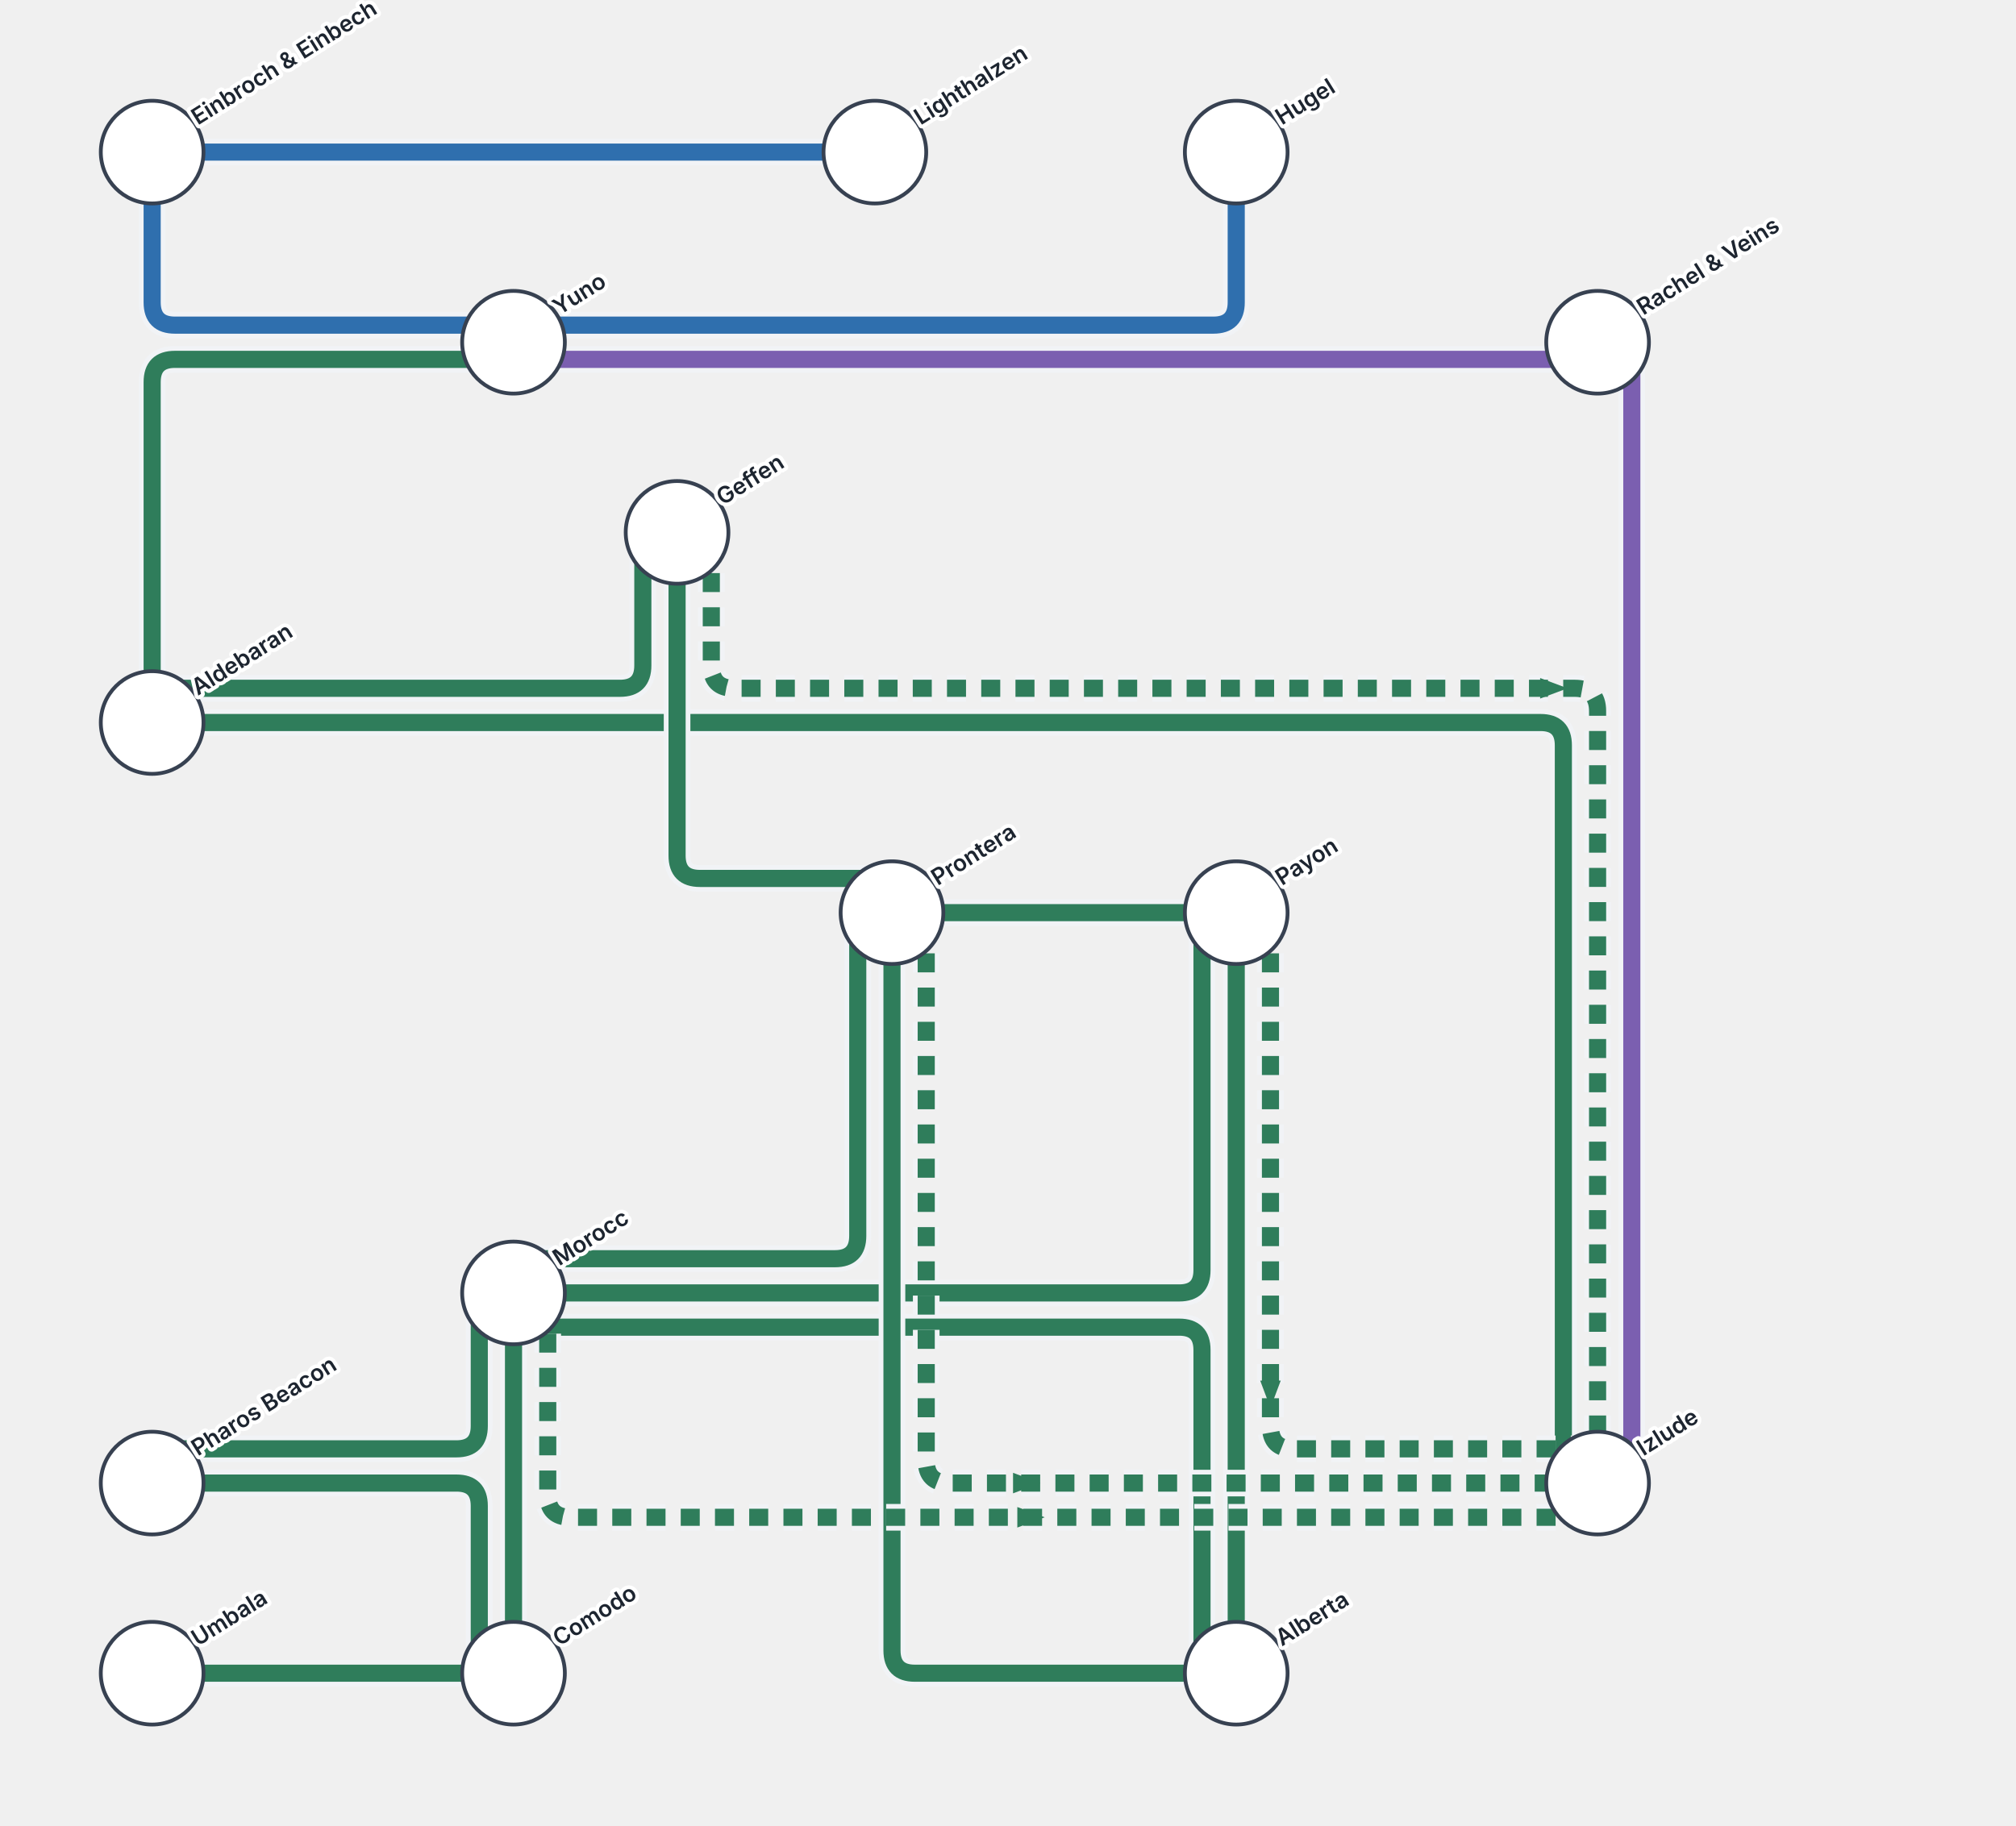
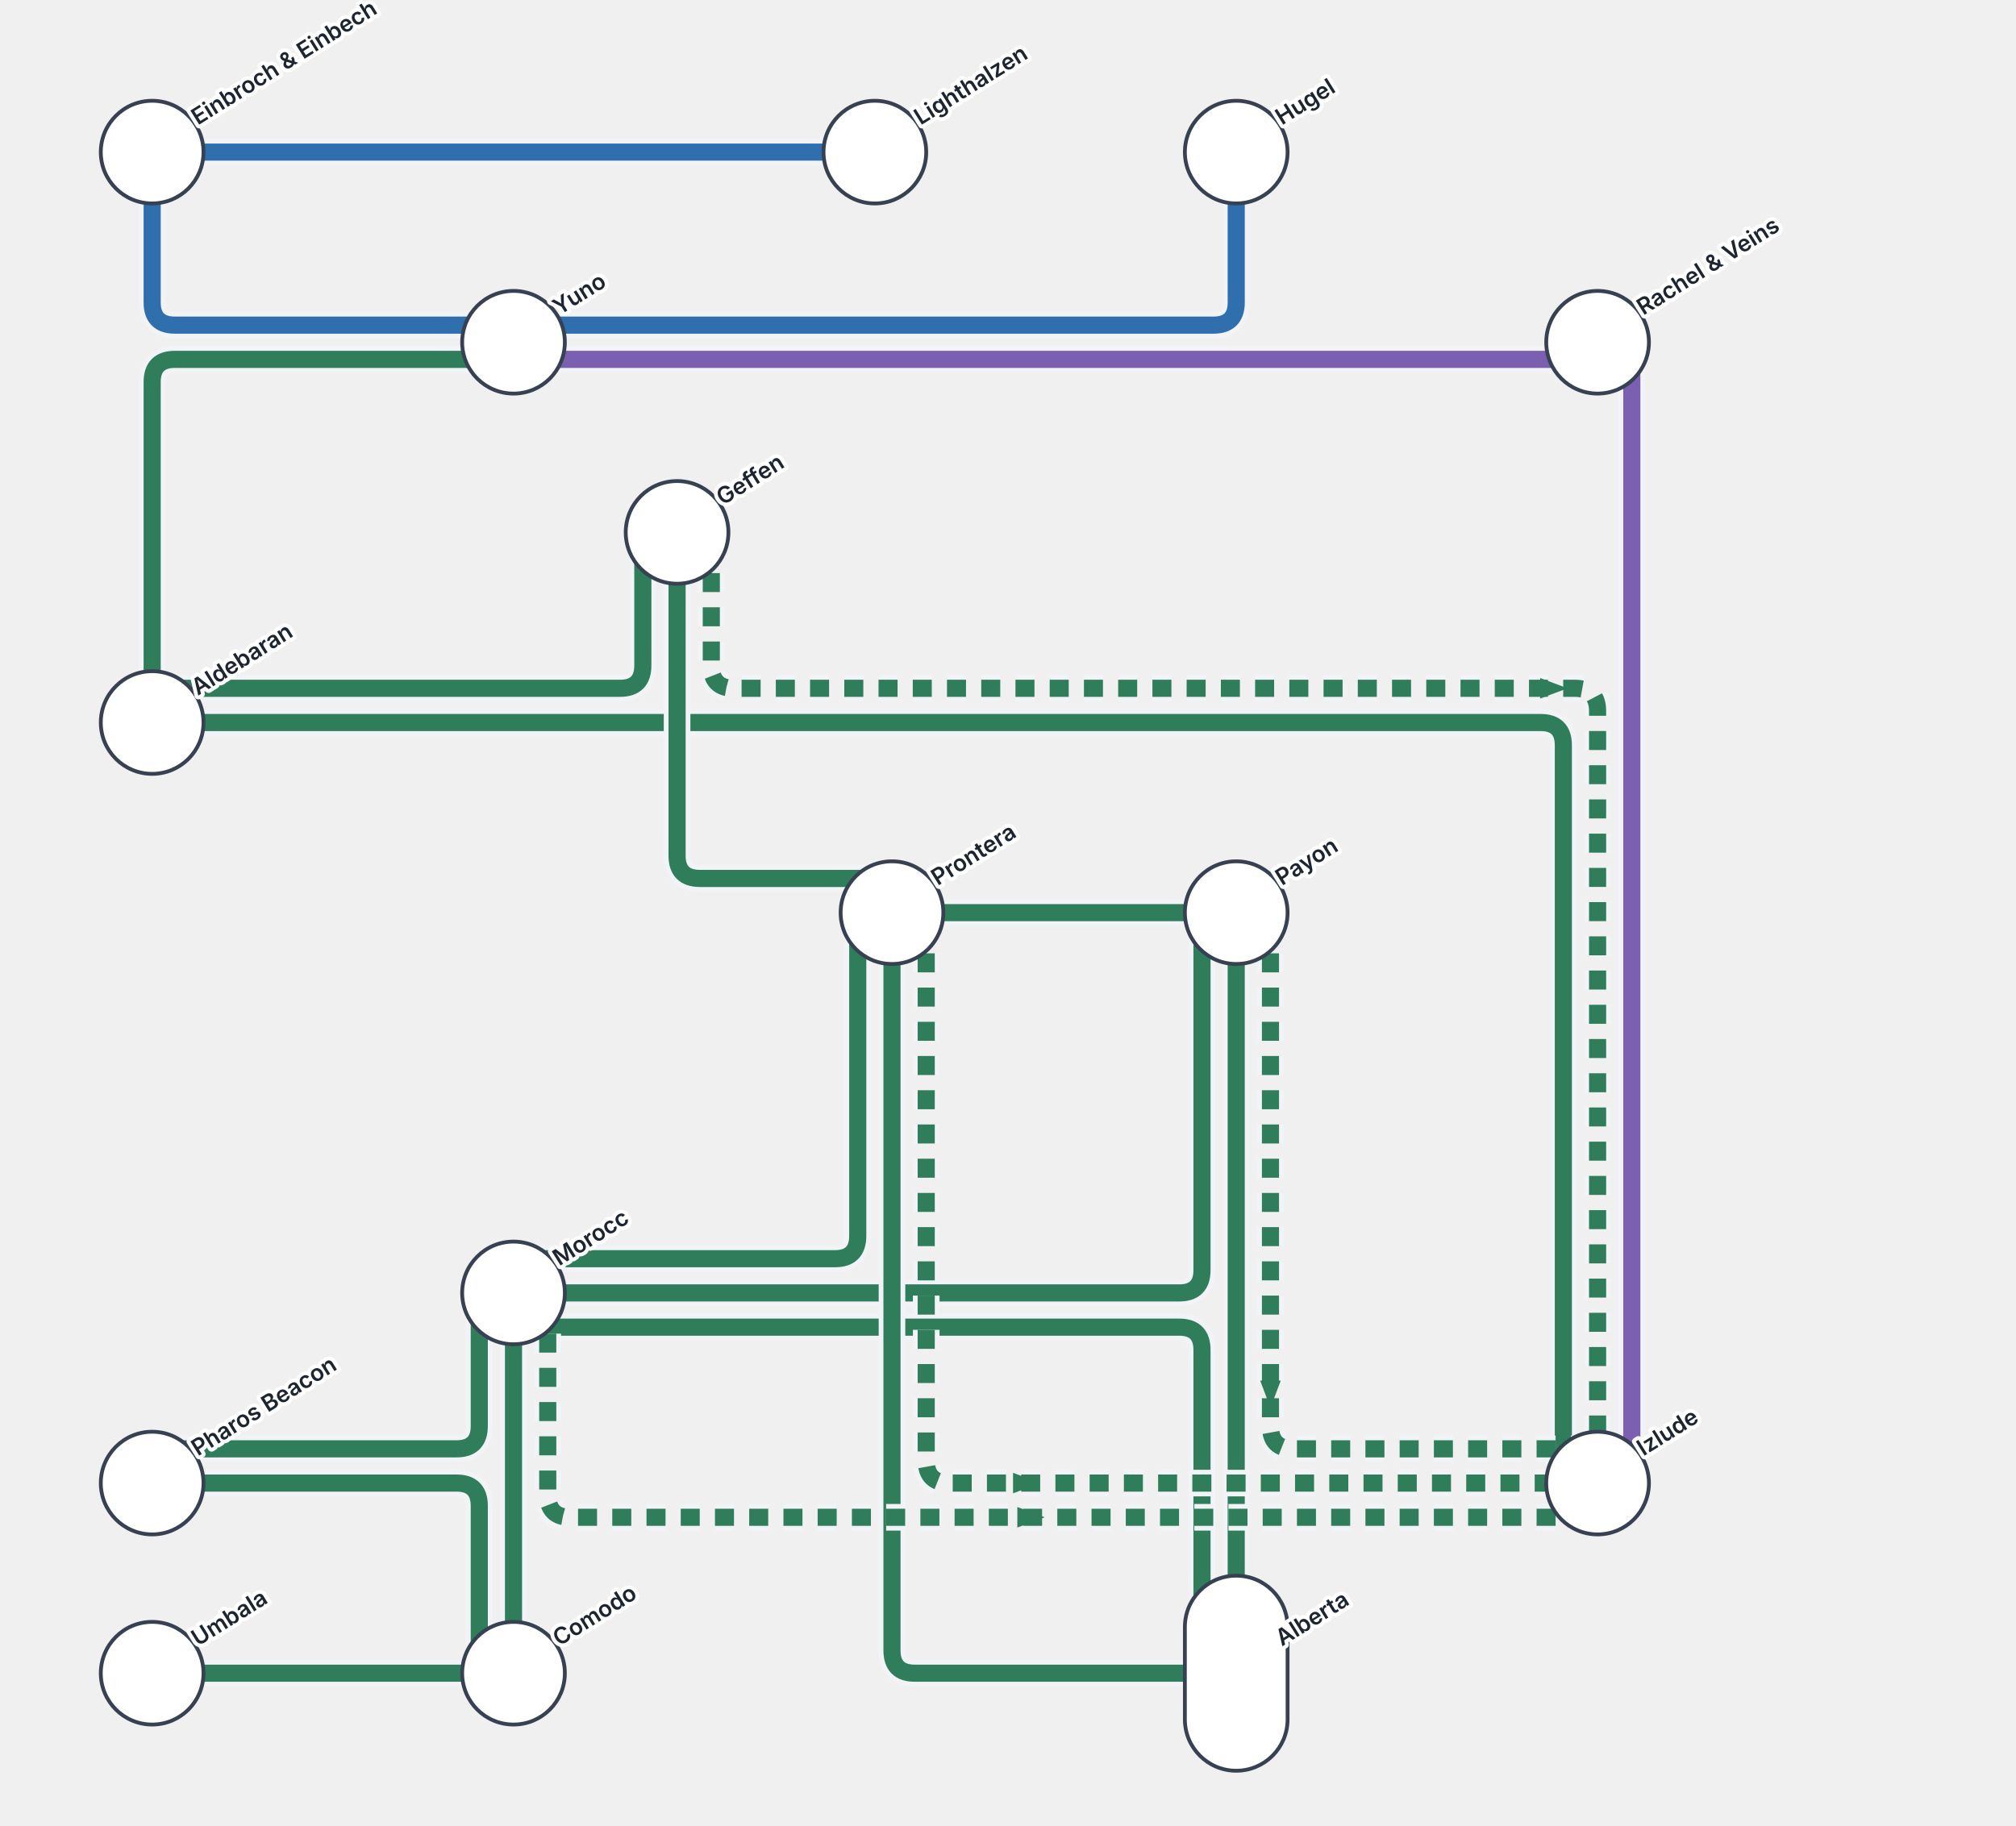
<svg xmlns="http://www.w3.org/2000/svg" viewBox="280 20 1060 960" width="1060" height="960" class="linemap lm-root lm-theme-minimal" data-theme="minimal" font-family="Inter, 'Helvetica Neue', Helvetica, Arial, sans-serif" fill="#1d2530">
  <style>
.lm-root{font-family:Inter, 'Helvetica Neue', Helvetica, Arial, sans-serif;fill:#1d2530}
.lm-bg{fill:#f1f3f6}
.lm-group-box{fill:#e4e8ee;stroke:#d3d9e1;stroke-width:1}
.lm-group-title{fill:#3d4855;font-weight:700}
.lm-shape{fill:#ffffff;stroke:#d5dbe3;stroke-width:1.25;stroke-linejoin:round}
.lm-shape-line{fill:none;stroke:#d5dbe3;stroke-width:1.25}
.lm-sheen{stroke:none;pointer-events:none}
.lm-group-tab{fill:#3d4855;stroke:none}
.lm-group-title-tab{fill:#f1f3f6;font-weight:600}
.lm-person{fill:#4f5b69;stroke:none}
.lm-label{fill:#1d2530;font-weight:500}
.lm-halo{stroke:#f1f3f6}
.lm-halo-in{stroke:#ffffff}
.lm-note-box{fill:#fafbfc;stroke:#e1e6ec;stroke-width:1}
.lm-note-text{fill:#6b7683;font-style:italic}
.lm-note-link{fill:none;stroke:#b4bcc6;stroke-width:1.2;stroke-dasharray:5 4}
.lm-casing{fill:none;stroke:#f1f3f6;stroke-linejoin:round}
.lm-casing-in{stroke:#ffffff}
.lm-strand{fill:none;stroke-linejoin:round}
.lm-edge-label-box{fill:#ffffff;stroke:#d5dbe3;stroke-width:1}
.lm-edge-label{fill:#1d2530;font-weight:600}
.lm-legend-box{fill:#ffffff;stroke:#d5dbe3;stroke-width:1}
.lm-legend-title{fill:#6b7683;font-weight:700;letter-spacing:0.12em}
.lm-legend-text{fill:#1d2530}
</style>
  <defs>
    <linearGradient id="lm-sheen-minimal-60" x1="0" y1="0" x2="0" y2="1">
      <stop offset="0" stop-color="#f1f4f8" stop-opacity="1" />
      <stop offset="0.6" stop-color="#f1f4f8" stop-opacity="0" />
    </linearGradient>
  </defs>
  <g class="edge custom-kafra" data-lines="K">
    <path d="M 360 400 L 360 391 Q 360 382 369 382 L 606 382 Q 618 382 618 370 L 618 309 Q 618 300 627 300 L 636 300" class="lm-casing" stroke-width="14" />
    <path d="M 360 400 L 360 391 Q 360 382 369 382 L 606 382 Q 618 382 618 370 L 618 309 Q 618 300 627 300 L 636 300" class="lm-strand" stroke="#2f7d5b" stroke-width="9" data-line="K" />
    <path d="M 360 400 L 360 221 Q 360 209 372 209 L 545.5 209 Q 550 209 550 204.5 L 550 200" class="lm-casing" stroke-width="14" />
    <path d="M 360 400 L 360 221 Q 360 209 372 209 L 545.5 209 Q 550 209 550 204.5 L 550 200" class="lm-strand" stroke="#2f7d5b" stroke-width="9" data-line="K" />
    <path d="M 360 400 L 1090 400 Q 1102 400 1102 412 L 1102 791 Q 1102 800 1111 800 L 1120 800" class="lm-casing" stroke-width="14" />
    <path d="M 360 400 L 1090 400 Q 1102 400 1102 412 L 1102 791 Q 1102 800 1111 800 L 1120 800" class="lm-strand" stroke="#2f7d5b" stroke-width="9" data-line="K" />
    <path d="M 550 700 L 550 691 Q 550 682 559 682 L 719 682 Q 731 682 731 670 L 731 509 Q 731 500 740 500 L 749 500" class="lm-casing" stroke-width="14" />
    <path d="M 550 700 L 550 691 Q 550 682 559 682 L 719 682 Q 731 682 731 670 L 731 509 Q 731 500 740 500 L 749 500" class="lm-strand" stroke="#2f7d5b" stroke-width="9" data-line="K" />
    <path d="M 550 700 L 550 900" class="lm-casing" stroke-width="14" />
    <path d="M 550 700 L 550 900" class="lm-strand" stroke="#2f7d5b" stroke-width="9" data-line="K" />
    <path d="M 360 800 L 360 791 Q 360 782 369 782 L 520 782 Q 532 782 532 770 L 532 709 Q 532 700 541 700 L 550 700" class="lm-casing" stroke-width="14" />
    <path d="M 360 800 L 360 791 Q 360 782 369 782 L 520 782 Q 532 782 532 770 L 532 709 Q 532 700 541 700 L 550 700" class="lm-strand" stroke="#2f7d5b" stroke-width="9" data-line="K" />
    <path d="M 360 800 L 360 800 Q 360 800 360.5 800 L 520 800 Q 532 800 532 812 L 532 891 Q 532 900 541 900 L 550 900" class="lm-casing" stroke-width="14" />
    <path d="M 360 800 L 360 800 Q 360 800 360.5 800 L 520 800 Q 532 800 532 812 L 532 891 Q 532 900 541 900 L 550 900" class="lm-strand" stroke="#2f7d5b" stroke-width="9" data-line="K" />
    <path d="M 550 900 L 360 900" class="lm-casing" stroke-width="14" />
    <path d="M 550 900 L 360 900" class="lm-strand" stroke="#2f7d5b" stroke-width="9" data-line="K" />
    <path d="M 550 700 L 550 700 Q 550 700 550.5 700 L 900 700 Q 912 700 912 688 L 912 509 Q 912 500 921 500 L 930 500" class="lm-casing" stroke-width="14" />
    <path d="M 550 700 L 550 700 Q 550 700 550.5 700 L 900 700 Q 912 700 912 688 L 912 509 Q 912 500 921 500 L 930 500" class="lm-strand" stroke="#2f7d5b" stroke-width="9" data-line="K" />
    <path d="M 550 700 L 550 709 Q 550 718 559 718 L 900 718 Q 912 718 912 730 L 912 891 Q 912 900 921 900 L 930 900" class="lm-casing" stroke-width="14" />
    <path d="M 550 700 L 550 709 Q 550 718 559 718 L 900 718 Q 912 718 912 730 L 912 891 Q 912 900 921 900 L 930 900" class="lm-strand" stroke="#2f7d5b" stroke-width="9" data-line="K" />
    <path d="M 636 300 L 636 300 Q 636 300 636 300.5 L 636 470 Q 636 482 648 482 L 740 482 Q 749 482 749 491 L 749 500" class="lm-casing" stroke-width="14" />
    <path d="M 636 300 L 636 300 Q 636 300 636 300.5 L 636 470 Q 636 482 648 482 L 740 482 Q 749 482 749 491 L 749 500" class="lm-strand" stroke="#2f7d5b" stroke-width="9" data-line="K" />
    <path d="M 930 500 L 930 900" class="lm-casing" stroke-width="14" />
    <path d="M 930 500 L 930 900" class="lm-strand" stroke="#2f7d5b" stroke-width="9" data-line="K" />
    <path d="M 749 500 L 749 500 Q 749 500 749 500.5 L 749 888 Q 749 900 761 900 L 929.5 900 Q 930 900 930 900 L 930 900" class="lm-casing" stroke-width="14" />
    <path d="M 749 500 L 749 500 Q 749 500 749 500.5 L 749 888 Q 749 900 761 900 L 929.5 900 Q 930 900 930 900 L 930 900" class="lm-strand" stroke="#2f7d5b" stroke-width="9" data-line="K" />
    <path d="M 749 500 L 930 500" class="lm-casing" stroke-width="14" />
    <path d="M 749 500 L 930 500" class="lm-strand" stroke="#2f7d5b" stroke-width="9" data-line="K" />
  </g>
  <g class="edge custom-kafra" data-lines="KO">
    <path d="M 550 700 L 559 700 Q 568 700 568 709 L 568 806 Q 568 818 580 818 L 1111 818 Q 1120 818 1120 809 L 1120 800" class="lm-casing" stroke-width="14" />
    <path d="M 550 700 L 559 700 Q 568 700 568 709 L 568 806 Q 568 818 580 818 L 1111 818 Q 1120 818 1120 809 L 1120 800" class="lm-strand" stroke="#2f7d5b" stroke-width="9" data-line="KO" />
    <polygon points="829.3,818 814.9,823.4 814.9,812.6" fill="#2f7d5b" />
    <path d="M 930 500 L 939 500 Q 948 500 948 509 L 948 770 Q 948 782 960 782 L 1111 782 Q 1120 782 1120 791 L 1120 800" class="lm-casing" stroke-width="14" />
    <path d="M 930 500 L 939 500 Q 948 500 948 509 L 948 770 Q 948 782 960 782 L 1111 782 Q 1120 782 1120 791 L 1120 800" class="lm-strand" stroke="#2f7d5b" stroke-width="9" data-line="KO" />
    <polygon points="948,760.5 942.6,746.1 953.4,746.1" fill="#2f7d5b" />
    <path d="M 636 300 L 645 300 Q 654 300 654 309 L 654 370 Q 654 382 666 382 L 1108 382 Q 1120 382 1120 394 L 1120 799.5 Q 1120 800 1120 800 L 1120 800" class="lm-casing" stroke-width="14" />
    <path d="M 636 300 L 645 300 Q 654 300 654 309 L 654 370 Q 654 382 666 382 L 1108 382 Q 1120 382 1120 394 L 1120 799.5 Q 1120 800 1120 800 L 1120 800" class="lm-strand" stroke="#2f7d5b" stroke-width="9" data-line="KO" />
    <polygon points="1104.2,382 1089.8,387.4 1089.8,376.6" fill="#2f7d5b" />
    <path d="M 749 500 L 758 500 Q 767 500 767 509 L 767 788 Q 767 800 779 800 L 1119.5 800 Q 1120 800 1120 800 L 1120 800" class="lm-casing" stroke-width="14" />
    <path d="M 749 500 L 758 500 Q 767 500 767 509 L 767 788 Q 767 800 779 800 L 1119.5 800 Q 1120 800 1120 800 L 1120 800" class="lm-strand" stroke="#2f7d5b" stroke-width="9" data-line="KO" />
    <polygon points="827.05,800 812.65,805.4 812.65,794.6" fill="#2f7d5b" />
  </g>
  <g class="edge custom-airship" data-lines="AD">
    <path d="M 360 100 L 740 100" class="lm-casing" stroke-width="14" />
    <path d="M 360 100 L 740 100" class="lm-strand" stroke="#2f6fae" stroke-width="9" data-line="AD" />
    <path d="M 360 100 L 360 179 Q 360 191 372 191 L 545.5 191 Q 550 191 550 195.5 L 550 200" class="lm-casing" stroke-width="14" />
    <path d="M 360 100 L 360 179 Q 360 191 372 191 L 545.5 191 Q 550 191 550 195.5 L 550 200" class="lm-strand" stroke="#2f6fae" stroke-width="9" data-line="AD" />
    <path d="M 550 200 L 550 195.5 Q 550 191 554.5 191 L 918 191 Q 930 191 930 179 L 930 100.5 Q 930 100 930 100 L 930 100" class="lm-casing" stroke-width="14" />
    <path d="M 550 200 L 550 195.5 Q 550 191 554.5 191 L 918 191 Q 930 191 930 179 L 930 100.5 Q 930 100 930 100 L 930 100" class="lm-strand" stroke="#2f6fae" stroke-width="9" data-line="AD" />
  </g>
  <g class="edge custom-airship" data-lines="AI">
    <path d="M 550 200 L 550 204.5 Q 550 209 554.5 209 L 1115.5 209 Q 1120 209 1120 204.5 L 1120 200" class="lm-casing" stroke-width="14" />
    <path d="M 550 200 L 550 204.5 Q 550 209 554.5 209 L 1115.5 209 Q 1120 209 1120 204.5 L 1120 200" class="lm-strand" stroke="#7b5fb0" stroke-width="9" data-line="AI" />
    <path d="M 1120 200 L 1129 200 Q 1138 200 1138 209 L 1138 791 Q 1138 800 1129 800 L 1120 800" class="lm-casing" stroke-width="14" />
    <path d="M 1120 200 L 1129 200 Q 1138 200 1138 209 L 1138 791 Q 1138 800 1129 800 L 1120 800" class="lm-strand" stroke="#7b5fb0" stroke-width="9" data-line="AI" />
  </g>
  <g class="node" id="prontera" data-label="" data-shape="box">
    <rect x="722" y="473" width="54" height="54" rx="27" class="lm-shape" />
    <rect x="722" y="473" width="54" height="54" rx="16" class="lm-sheen" fill="url(#lm-sheen-minimal-60)" />
    <text font-size="15" text-anchor="middle" dominant-baseline="central" class="lm-label">
      <tspan x="749" y="500" />
    </text>
  </g>
  <g class="node" id="izlude" data-label="" data-shape="box">
    <rect x="1093" y="773" width="54" height="54" rx="27" class="lm-shape" />
    <rect x="1093" y="773" width="54" height="54" rx="16" class="lm-sheen" fill="url(#lm-sheen-minimal-60)" />
    <text font-size="15" text-anchor="middle" dominant-baseline="central" class="lm-label">
      <tspan x="1120" y="800" />
    </text>
  </g>
  <g class="node" id="alberta" data-label="" data-shape="box">
-     <rect x="903" y="873" width="54" height="54" rx="27" class="lm-shape" />
+     <rect x="903" y="848.7" width="54" height="102.6" rx="27" class="lm-shape" />
    <rect x="903" y="873" width="54" height="54" rx="16" class="lm-sheen" fill="url(#lm-sheen-minimal-60)" />
    <text font-size="15" text-anchor="middle" dominant-baseline="central" class="lm-label">
      <tspan x="930" y="900" />
    </text>
  </g>
  <g class="node" id="geffen" data-label="" data-shape="box">
    <rect x="609" y="273" width="54" height="54" rx="27" class="lm-shape" />
    <rect x="609" y="273" width="54" height="54" rx="16" class="lm-sheen" fill="url(#lm-sheen-minimal-60)" />
    <text font-size="15" text-anchor="middle" dominant-baseline="central" class="lm-label">
      <tspan x="636" y="300" />
    </text>
  </g>
  <g class="node" id="payon" data-label="" data-shape="box">
    <rect x="903" y="473" width="54" height="54" rx="27" class="lm-shape" />
    <rect x="903" y="473" width="54" height="54" rx="16" class="lm-sheen" fill="url(#lm-sheen-minimal-60)" />
    <text font-size="15" text-anchor="middle" dominant-baseline="central" class="lm-label">
      <tspan x="930" y="500" />
    </text>
  </g>
  <g class="node" id="morocc" data-label="" data-shape="box">
    <rect x="523" y="673" width="54" height="54" rx="27" class="lm-shape" />
    <rect x="523" y="673" width="54" height="54" rx="16" class="lm-sheen" fill="url(#lm-sheen-minimal-60)" />
    <text font-size="15" text-anchor="middle" dominant-baseline="central" class="lm-label">
      <tspan x="550" y="700" />
    </text>
  </g>
  <g class="node" id="comodo" data-label="" data-shape="box">
    <rect x="523" y="873" width="54" height="54" rx="27" class="lm-shape" />
    <rect x="523" y="873" width="54" height="54" rx="16" class="lm-sheen" fill="url(#lm-sheen-minimal-60)" />
    <text font-size="15" text-anchor="middle" dominant-baseline="central" class="lm-label">
      <tspan x="550" y="900" />
    </text>
  </g>
  <g class="node" id="umbala" data-label="" data-shape="box">
    <rect x="333" y="873" width="54" height="54" rx="27" class="lm-shape" />
    <rect x="333" y="873" width="54" height="54" rx="16" class="lm-sheen" fill="url(#lm-sheen-minimal-60)" />
    <text font-size="15" text-anchor="middle" dominant-baseline="central" class="lm-label">
      <tspan x="360" y="900" />
    </text>
  </g>
  <g class="node" id="aldebaran" data-label="" data-shape="box">
    <rect x="333" y="373" width="54" height="54" rx="27" class="lm-shape" />
    <rect x="333" y="373" width="54" height="54" rx="16" class="lm-sheen" fill="url(#lm-sheen-minimal-60)" />
    <text font-size="15" text-anchor="middle" dominant-baseline="central" class="lm-label">
      <tspan x="360" y="400" />
    </text>
  </g>
  <g class="node" id="cmd_fild07" data-label="" data-shape="box">
    <rect x="333" y="773" width="54" height="54" rx="27" class="lm-shape" />
    <rect x="333" y="773" width="54" height="54" rx="16" class="lm-sheen" fill="url(#lm-sheen-minimal-60)" />
    <text font-size="15" text-anchor="middle" dominant-baseline="central" class="lm-label">
      <tspan x="360" y="800" />
    </text>
  </g>
  <g class="node" id="yuno" data-label="" data-shape="box">
    <rect x="523" y="173" width="54" height="54" rx="27" class="lm-shape" />
    <rect x="523" y="173" width="54" height="54" rx="16" class="lm-sheen" fill="url(#lm-sheen-minimal-60)" />
    <text font-size="15" text-anchor="middle" dominant-baseline="central" class="lm-label">
      <tspan x="550" y="200" />
    </text>
  </g>
  <g class="node" id="einbroch" data-label="" data-shape="box">
    <rect x="333" y="73" width="54" height="54" rx="27" class="lm-shape" />
    <rect x="333" y="73" width="54" height="54" rx="16" class="lm-sheen" fill="url(#lm-sheen-minimal-60)" />
    <text font-size="15" text-anchor="middle" dominant-baseline="central" class="lm-label">
      <tspan x="360" y="100" />
    </text>
  </g>
  <g class="node" id="lighthalzen" data-label="" data-shape="box">
    <rect x="713" y="73" width="54" height="54" rx="27" class="lm-shape" />
    <rect x="713" y="73" width="54" height="54" rx="16" class="lm-sheen" fill="url(#lm-sheen-minimal-60)" />
    <text font-size="15" text-anchor="middle" dominant-baseline="central" class="lm-label">
      <tspan x="740" y="100" />
    </text>
  </g>
  <g class="node" id="hugel" data-label="" data-shape="box">
    <rect x="903" y="73" width="54" height="54" rx="27" class="lm-shape" />
    <rect x="903" y="73" width="54" height="54" rx="16" class="lm-sheen" fill="url(#lm-sheen-minimal-60)" />
    <text font-size="15" text-anchor="middle" dominant-baseline="central" class="lm-label">
      <tspan x="930" y="100" />
    </text>
  </g>
  <g class="node" id="rachel" data-label="" data-shape="box">
    <rect x="1093" y="173" width="54" height="54" rx="27" class="lm-shape" />
    <rect x="1093" y="173" width="54" height="54" rx="16" class="lm-sheen" fill="url(#lm-sheen-minimal-60)" />
    <text font-size="15" text-anchor="middle" dominant-baseline="central" class="lm-label">
      <tspan x="1120" y="200" />
    </text>
  </g>
  <g class="transport-names" pointer-events="none">
    <text x="773" y="486" text-anchor="start" transform="rotate(-32 773 486)">Prontera</text>
    <text x="1144" y="786" text-anchor="start" transform="rotate(-32 1144 786)">Izlude</text>
    <text x="954" y="886" text-anchor="start" transform="rotate(-32 954 886)">Alberta</text>
    <text x="660" y="286" text-anchor="start" transform="rotate(-32 660 286)">Geffen</text>
    <text x="954" y="486" text-anchor="start" transform="rotate(-32 954 486)">Payon</text>
    <text x="574" y="686" text-anchor="start" transform="rotate(-32 574 686)">Morocc</text>
    <text x="574" y="886" text-anchor="start" transform="rotate(-32 574 886)">Comodo</text>
    <text x="384" y="886" text-anchor="start" transform="rotate(-32 384 886)">Umbala</text>
    <text x="384" y="386" text-anchor="start" transform="rotate(-32 384 386)">Aldebaran</text>
    <text x="384" y="786" text-anchor="start" transform="rotate(-32 384 786)">Pharos Beacon</text>
    <text x="574" y="186" text-anchor="start" transform="rotate(-32 574 186)">Yuno</text>
    <text x="384" y="86" text-anchor="start" transform="rotate(-32 384 86)">Einbroch &amp; Einbech</text>
    <text x="764" y="86" text-anchor="start" transform="rotate(-32 764 86)">Lighthalzen</text>
    <text x="954" y="86" text-anchor="start" transform="rotate(-32 954 86)">Hugel</text>
    <text x="1144" y="186" text-anchor="start" transform="rotate(-32 1144 186)">Rachel &amp; Veins</text>
  </g>
  <style>
      .node .lm-shape { fill: #ffffff; stroke: #374151; stroke-width: 2; }
      .node .lm-sheen { display: none; }
      .node .lm-label { font-weight: 700; }
      .edge[data-lines="KO"] .lm-casing,
      .edge[data-lines="KO"] .lm-strand { stroke-dasharray: 10 8; }
      .transport-names text {
        fill: #1d2530;
        font-size: 12px;
        font-weight: 600;
        paint-order: stroke;
        stroke: #ffffff;
        stroke-width: 4;
        stroke-linejoin: round;
      }
    </style>
</svg>
